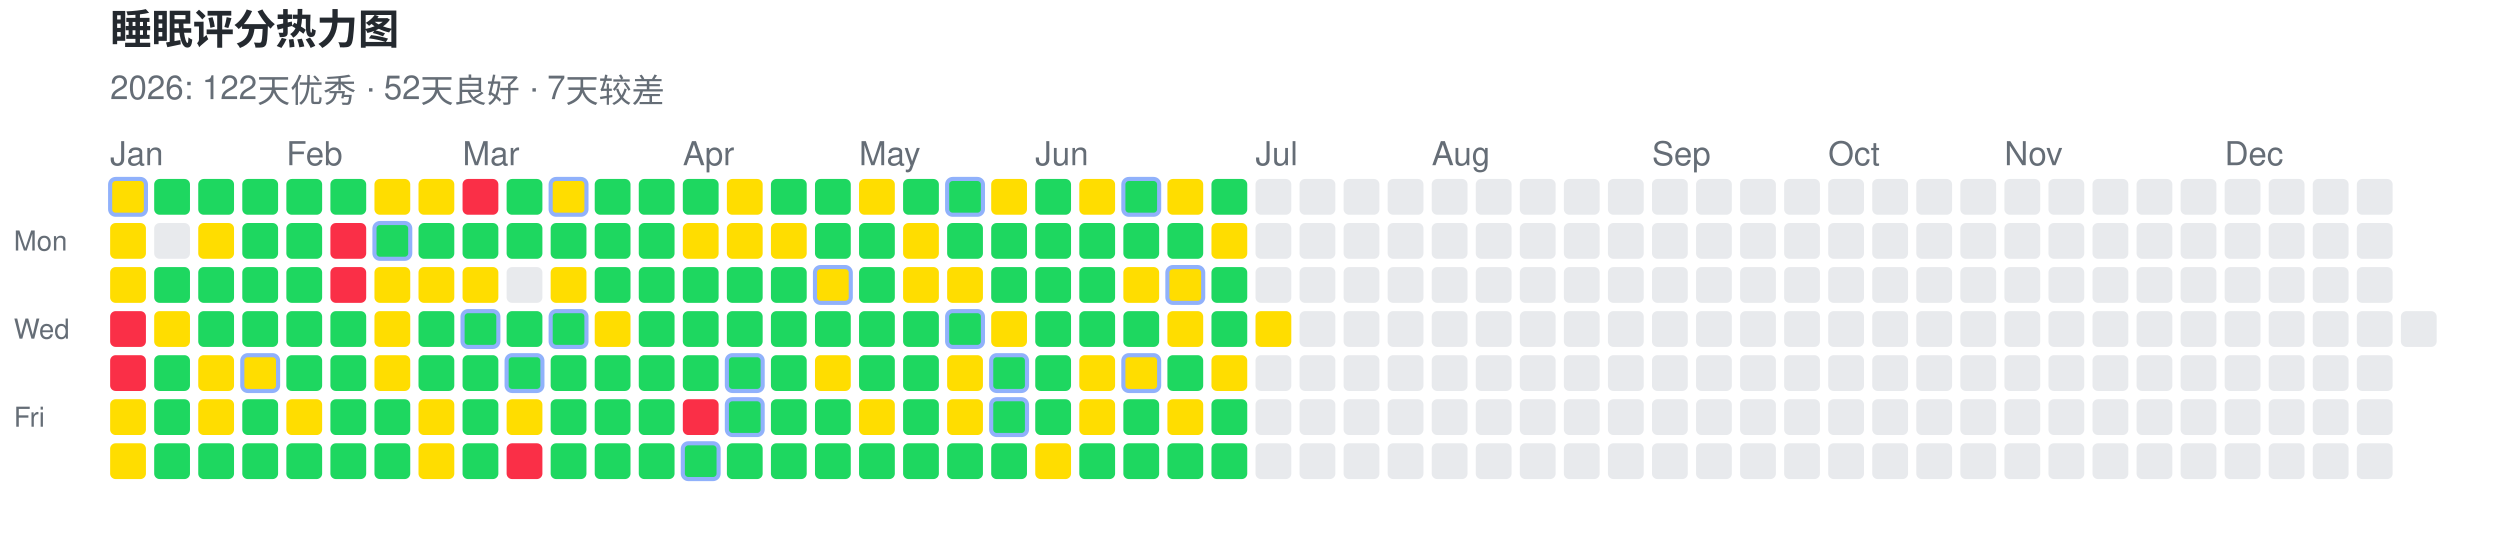
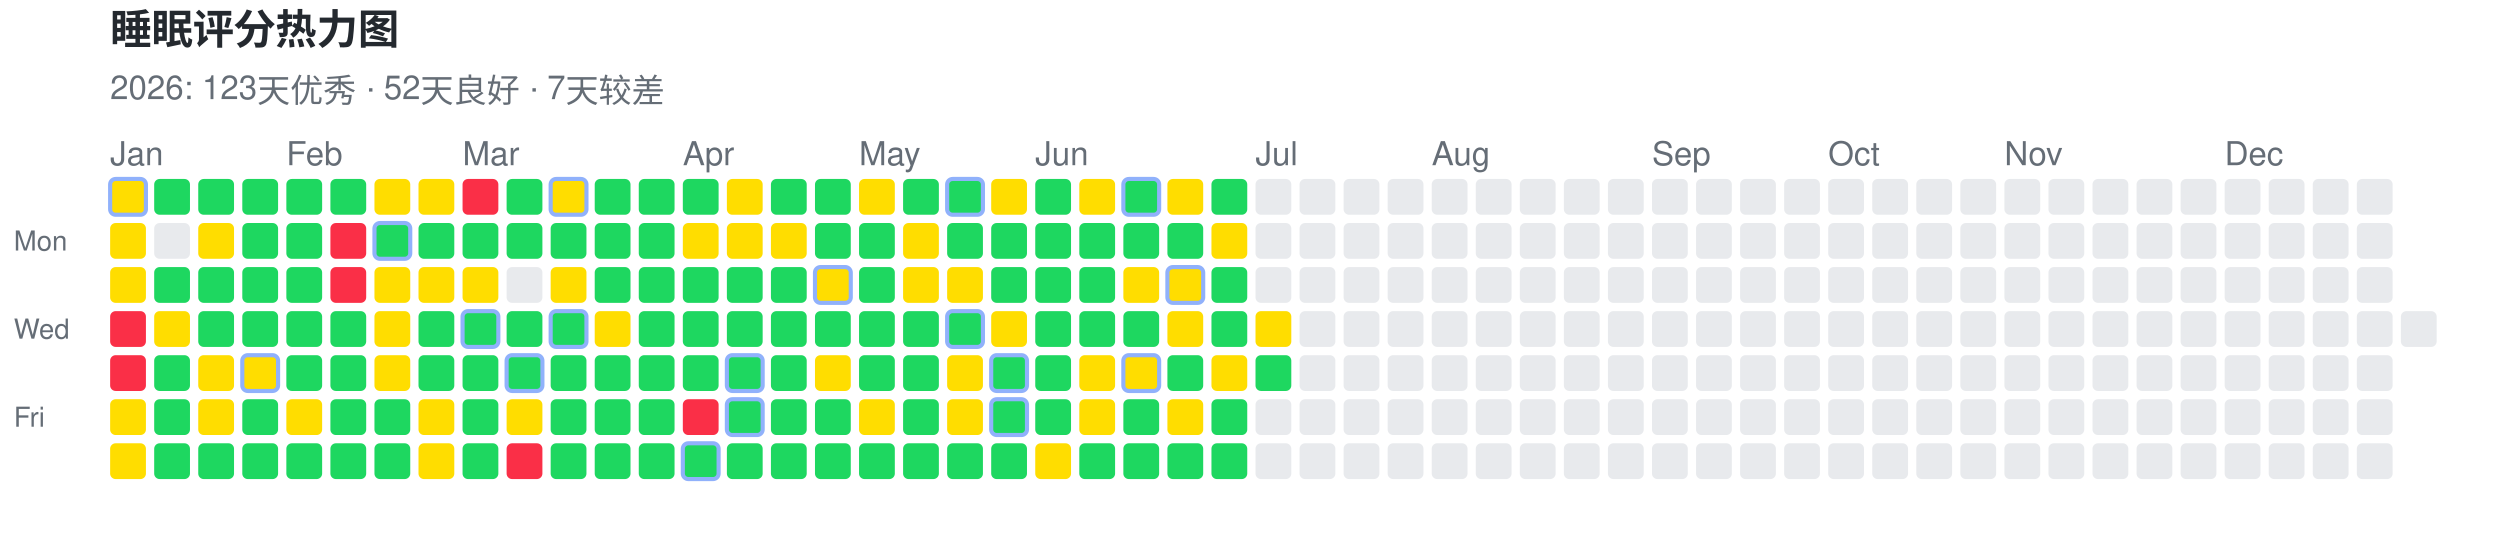
<svg xmlns="http://www.w3.org/2000/svg" width="908" height="197" viewBox="0 0 908 197" style="background-color:white;">
  <style>
    text { font-family: -apple-system, BlinkMacSystemFont, 'Segoe UI', Helvetica, Arial, sans-serif; }
  </style>
  <text x="40" y="16" font-size="15" fill="#24292f" font-weight="bold">睡眠评分热力图</text>
-   <text x="40" y="36" font-size="12" fill="#656d76">2026: 122天优秀 · 52天良好 · 7天较差</text>
+   <text x="40" y="36" font-size="12" fill="#656d76">2026: 123天优秀 · 52天良好 · 7天较差</text>
  <text x="40" y="60" font-size="12" fill="#656d76">Jan</text>
  <text x="104" y="60" font-size="12" fill="#656d76">Feb</text>
  <text x="168" y="60" font-size="12" fill="#656d76">Mar</text>
  <text x="248" y="60" font-size="12" fill="#656d76">Apr</text>
  <text x="312" y="60" font-size="12" fill="#656d76">May</text>
  <text x="376" y="60" font-size="12" fill="#656d76">Jun</text>
  <text x="456" y="60" font-size="12" fill="#656d76">Jul</text>
  <text x="520" y="60" font-size="12" fill="#656d76">Aug</text>
  <text x="600" y="60" font-size="12" fill="#656d76">Sep</text>
  <text x="664" y="60" font-size="12" fill="#656d76">Oct</text>
  <text x="728" y="60" font-size="12" fill="#656d76">Nov</text>
  <text x="808" y="60" font-size="12" fill="#656d76">Dec</text>
  <text x="5" y="91" font-size="10" fill="#656d76">Mon</text>
  <text x="5" y="123" font-size="10" fill="#656d76">Wed</text>
  <text x="5" y="155" font-size="10" fill="#656d76">Fri</text>
  <rect x="40" y="113" width="13" height="13" rx="2" ry="2" fill="#fa2f47" data-date="2026-01-01" data-score="47" data-duration="311" data-nap="" />
  <rect x="40" y="129" width="13" height="13" rx="2" ry="2" fill="#fa2f47" data-date="2026-01-02" data-score="52" data-duration="517" data-nap="" />
  <rect x="40" y="145" width="13" height="13" rx="2" ry="2" fill="#ffdd00" data-date="2026-01-03" data-score="74" data-duration="435" data-nap="" />
  <rect x="40" y="161" width="13" height="13" rx="2" ry="2" fill="#ffdd00" data-date="2026-01-04" data-score="83" data-duration="602" data-nap="" />
  <rect x="40" y="65" width="13" height="13" rx="2" ry="2" fill="#ffdd00" stroke="#90b1fb" stroke-width="1.5" data-date="2026-01-05" data-score="65" data-duration="561" data-nap="56" />
  <rect x="40" y="81" width="13" height="13" rx="2" ry="2" fill="#ffdd00" data-date="2026-01-06" data-score="84" data-duration="498" data-nap="" />
  <rect x="40" y="97" width="13" height="13" rx="2" ry="2" fill="#ffdd00" data-date="2026-01-07" data-score="73" data-duration="473" data-nap="" />
  <rect x="56" y="113" width="13" height="13" rx="2" ry="2" fill="#ffdd00" data-date="2026-01-08" data-score="71" data-duration="471" data-nap="" />
  <rect x="56" y="129" width="13" height="13" rx="2" ry="2" fill="#1ed760" data-date="2026-01-09" data-score="92" data-duration="435" data-nap="" />
  <rect x="56" y="145" width="13" height="13" rx="2" ry="2" fill="#1ed760" data-date="2026-01-10" data-score="95" data-duration="421" data-nap="" />
  <rect x="56" y="161" width="13" height="13" rx="2" ry="2" fill="#1ed760" data-date="2026-01-11" data-score="97" data-duration="395" data-nap="" />
  <rect x="56" y="65" width="13" height="13" rx="2" ry="2" fill="#1ed760" data-date="2026-01-12" data-score="97" data-duration="420" data-nap="" />
  <rect x="56" y="81" width="13" height="13" rx="2" ry="2" fill="#E8EAED" data-date="2026-01-13" data-score="" data-duration="" data-nap="" />
  <rect x="56" y="97" width="13" height="13" rx="2" ry="2" fill="#1ed760" data-date="2026-01-14" data-score="96" data-duration="533" data-nap="" />
  <rect x="72" y="113" width="13" height="13" rx="2" ry="2" fill="#1ed760" data-date="2026-01-15" data-score="95" data-duration="486" data-nap="" />
  <rect x="72" y="129" width="13" height="13" rx="2" ry="2" fill="#ffdd00" data-date="2026-01-16" data-score="69" data-duration="442" data-nap="" />
  <rect x="72" y="145" width="13" height="13" rx="2" ry="2" fill="#ffdd00" data-date="2026-01-17" data-score="76" data-duration="550" data-nap="" />
  <rect x="72" y="161" width="13" height="13" rx="2" ry="2" fill="#1ed760" data-date="2026-01-18" data-score="91" data-duration="450" data-nap="" />
  <rect x="72" y="65" width="13" height="13" rx="2" ry="2" fill="#1ed760" data-date="2026-01-19" data-score="98" data-duration="467" data-nap="" />
  <rect x="72" y="81" width="13" height="13" rx="2" ry="2" fill="#ffdd00" data-date="2026-01-20" data-score="74" data-duration="479" data-nap="" />
  <rect x="72" y="97" width="13" height="13" rx="2" ry="2" fill="#1ed760" data-date="2026-01-21" data-score="96" data-duration="461" data-nap="" />
  <rect x="88" y="113" width="13" height="13" rx="2" ry="2" fill="#1ed760" data-date="2026-01-22" data-score="93" data-duration="448" data-nap="" />
  <rect x="88" y="129" width="13" height="13" rx="2" ry="2" fill="#ffdd00" stroke="#90b1fb" stroke-width="1.5" data-date="2026-01-23" data-score="83" data-duration="499" data-nap="42" />
  <rect x="88" y="145" width="13" height="13" rx="2" ry="2" fill="#1ed760" data-date="2026-01-24" data-score="98" data-duration="545" data-nap="" />
  <rect x="88" y="161" width="13" height="13" rx="2" ry="2" fill="#1ed760" data-date="2026-01-25" data-score="86" data-duration="546" data-nap="" />
  <rect x="88" y="65" width="13" height="13" rx="2" ry="2" fill="#1ed760" data-date="2026-01-26" data-score="95" data-duration="508" data-nap="" />
  <rect x="88" y="81" width="13" height="13" rx="2" ry="2" fill="#1ed760" data-date="2026-01-27" data-score="94" data-duration="525" data-nap="" />
  <rect x="88" y="97" width="13" height="13" rx="2" ry="2" fill="#1ed760" data-date="2026-01-28" data-score="96" data-duration="422" data-nap="" />
  <rect x="104" y="113" width="13" height="13" rx="2" ry="2" fill="#1ed760" data-date="2026-01-29" data-score="94" data-duration="445" data-nap="" />
  <rect x="104" y="129" width="13" height="13" rx="2" ry="2" fill="#1ed760" data-date="2026-01-30" data-score="92" data-duration="562" data-nap="" />
  <rect x="104" y="145" width="13" height="13" rx="2" ry="2" fill="#ffdd00" data-date="2026-01-31" data-score="74" data-duration="511" data-nap="" />
  <rect x="104" y="161" width="13" height="13" rx="2" ry="2" fill="#1ed760" data-date="2026-02-01" data-score="96" data-duration="495" data-nap="" />
  <rect x="104" y="65" width="13" height="13" rx="2" ry="2" fill="#1ed760" data-date="2026-02-02" data-score="96" data-duration="519" data-nap="" />
  <rect x="104" y="81" width="13" height="13" rx="2" ry="2" fill="#1ed760" data-date="2026-02-03" data-score="96" data-duration="517" data-nap="" />
  <rect x="104" y="97" width="13" height="13" rx="2" ry="2" fill="#1ed760" data-date="2026-02-04" data-score="95" data-duration="464" data-nap="" />
  <rect x="120" y="113" width="13" height="13" rx="2" ry="2" fill="#1ed760" data-date="2026-02-05" data-score="97" data-duration="443" data-nap="" />
  <rect x="120" y="129" width="13" height="13" rx="2" ry="2" fill="#1ed760" data-date="2026-02-06" data-score="95" data-duration="516" data-nap="" />
  <rect x="120" y="145" width="13" height="13" rx="2" ry="2" fill="#1ed760" data-date="2026-02-07" data-score="96" data-duration="497" data-nap="" />
  <rect x="120" y="161" width="13" height="13" rx="2" ry="2" fill="#1ed760" data-date="2026-02-08" data-score="86" data-duration="488" data-nap="" />
  <rect x="120" y="65" width="13" height="13" rx="2" ry="2" fill="#1ed760" data-date="2026-02-09" data-score="93" data-duration="394" data-nap="" />
  <rect x="120" y="81" width="13" height="13" rx="2" ry="2" fill="#fa2f47" data-date="2026-02-10" data-score="56" data-duration="322" data-nap="" />
  <rect x="120" y="97" width="13" height="13" rx="2" ry="2" fill="#fa2f47" data-date="2026-02-11" data-score="44" data-duration="212" data-nap="" />
  <rect x="136" y="113" width="13" height="13" rx="2" ry="2" fill="#ffdd00" data-date="2026-02-12" data-score="84" data-duration="538" data-nap="" />
  <rect x="136" y="129" width="13" height="13" rx="2" ry="2" fill="#ffdd00" data-date="2026-02-13" data-score="81" data-duration="522" data-nap="" />
  <rect x="136" y="145" width="13" height="13" rx="2" ry="2" fill="#1ed760" data-date="2026-02-14" data-score="95" data-duration="444" data-nap="" />
  <rect x="136" y="161" width="13" height="13" rx="2" ry="2" fill="#1ed760" data-date="2026-02-15" data-score="98" data-duration="506" data-nap="" />
  <rect x="136" y="65" width="13" height="13" rx="2" ry="2" fill="#ffdd00" data-date="2026-02-16" data-score="84" data-duration="535" data-nap="" />
  <rect x="136" y="81" width="13" height="13" rx="2" ry="2" fill="#1ed760" stroke="#90b1fb" stroke-width="1.5" data-date="2026-02-17" data-score="94" data-duration="493" data-nap="58" />
  <rect x="136" y="97" width="13" height="13" rx="2" ry="2" fill="#ffdd00" data-date="2026-02-18" data-score="72" data-duration="530" data-nap="" />
  <rect x="152" y="113" width="13" height="13" rx="2" ry="2" fill="#1ed760" data-date="2026-02-19" data-score="93" data-duration="407" data-nap="" />
  <rect x="152" y="129" width="13" height="13" rx="2" ry="2" fill="#1ed760" data-date="2026-02-20" data-score="98" data-duration="400" data-nap="" />
  <rect x="152" y="145" width="13" height="13" rx="2" ry="2" fill="#ffdd00" data-date="2026-02-21" data-score="79" data-duration="497" data-nap="" />
  <rect x="152" y="161" width="13" height="13" rx="2" ry="2" fill="#ffdd00" data-date="2026-02-22" data-score="84" data-duration="494" data-nap="" />
  <rect x="152" y="65" width="13" height="13" rx="2" ry="2" fill="#ffdd00" data-date="2026-02-23" data-score="84" data-duration="404" data-nap="" />
  <rect x="152" y="81" width="13" height="13" rx="2" ry="2" fill="#1ed760" data-date="2026-02-24" data-score="93" data-duration="485" data-nap="" />
  <rect x="152" y="97" width="13" height="13" rx="2" ry="2" fill="#ffdd00" data-date="2026-02-25" data-score="82" data-duration="512" data-nap="" />
  <rect x="168" y="113" width="13" height="13" rx="2" ry="2" fill="#1ed760" stroke="#90b1fb" stroke-width="1.5" data-date="2026-02-26" data-score="93" data-duration="446" data-nap="28" />
  <rect x="168" y="129" width="13" height="13" rx="2" ry="2" fill="#1ed760" data-date="2026-02-27" data-score="97" data-duration="464" data-nap="" />
  <rect x="168" y="145" width="13" height="13" rx="2" ry="2" fill="#1ed760" data-date="2026-02-28" data-score="94" data-duration="351" data-nap="" />
  <rect x="168" y="161" width="13" height="13" rx="2" ry="2" fill="#1ed760" data-date="2026-03-01" data-score="96" data-duration="390" data-nap="" />
  <rect x="168" y="65" width="13" height="13" rx="2" ry="2" fill="#fa2f47" data-date="2026-03-02" data-score="49" data-duration="250" data-nap="" />
  <rect x="168" y="81" width="13" height="13" rx="2" ry="2" fill="#1ed760" data-date="2026-03-03" data-score="98" data-duration="516" data-nap="" />
  <rect x="168" y="97" width="13" height="13" rx="2" ry="2" fill="#ffdd00" data-date="2026-03-04" data-score="75" data-duration="464" data-nap="" />
  <rect x="184" y="113" width="13" height="13" rx="2" ry="2" fill="#1ed760" data-date="2026-03-05" data-score="91" data-duration="500" data-nap="" />
  <rect x="184" y="129" width="13" height="13" rx="2" ry="2" fill="#1ed760" stroke="#90b1fb" stroke-width="1.5" data-date="2026-03-06" data-score="91" data-duration="403" data-nap="36" />
  <rect x="184" y="145" width="13" height="13" rx="2" ry="2" fill="#ffdd00" data-date="2026-03-07" data-score="80" data-duration="356" data-nap="" />
  <rect x="184" y="161" width="13" height="13" rx="2" ry="2" fill="#fa2f47" data-date="2026-03-08" data-score="52" data-duration="752" data-nap="" />
  <rect x="184" y="65" width="13" height="13" rx="2" ry="2" fill="#1ed760" data-date="2026-03-09" data-score="96" data-duration="483" data-nap="" />
  <rect x="184" y="81" width="13" height="13" rx="2" ry="2" fill="#1ed760" data-date="2026-03-10" data-score="92" data-duration="522" data-nap="" />
  <rect x="184" y="97" width="13" height="13" rx="2" ry="2" fill="#E8EAED" data-date="2026-03-11" data-score="" data-duration="" data-nap="" />
  <rect x="200" y="113" width="13" height="13" rx="2" ry="2" fill="#1ed760" stroke="#90b1fb" stroke-width="1.5" data-date="2026-03-12" data-score="95" data-duration="485" data-nap="39" />
  <rect x="200" y="129" width="13" height="13" rx="2" ry="2" fill="#1ed760" data-date="2026-03-13" data-score="96" data-duration="482" data-nap="" />
  <rect x="200" y="145" width="13" height="13" rx="2" ry="2" fill="#1ed760" data-date="2026-03-14" data-score="96" data-duration="517" data-nap="" />
  <rect x="200" y="161" width="13" height="13" rx="2" ry="2" fill="#1ed760" data-date="2026-03-15" data-score="98" data-duration="512" data-nap="" />
  <rect x="200" y="65" width="13" height="13" rx="2" ry="2" fill="#ffdd00" stroke="#90b1fb" stroke-width="1.5" data-date="2026-03-16" data-score="63" data-duration="391" data-nap="28" />
  <rect x="200" y="81" width="13" height="13" rx="2" ry="2" fill="#1ed760" data-date="2026-03-17" data-score="98" data-duration="512" data-nap="" />
  <rect x="200" y="97" width="13" height="13" rx="2" ry="2" fill="#ffdd00" data-date="2026-03-18" data-score="75" data-duration="419" data-nap="" />
  <rect x="216" y="113" width="13" height="13" rx="2" ry="2" fill="#ffdd00" data-date="2026-03-19" data-score="73" data-duration="454" data-nap="" />
  <rect x="216" y="129" width="13" height="13" rx="2" ry="2" fill="#1ed760" data-date="2026-03-20" data-score="98" data-duration="468" data-nap="" />
  <rect x="216" y="145" width="13" height="13" rx="2" ry="2" fill="#1ed760" data-date="2026-03-21" data-score="98" data-duration="472" data-nap="" />
  <rect x="216" y="161" width="13" height="13" rx="2" ry="2" fill="#1ed760" data-date="2026-03-22" data-score="97" data-duration="540" data-nap="" />
  <rect x="216" y="65" width="13" height="13" rx="2" ry="2" fill="#1ed760" data-date="2026-03-23" data-score="98" data-duration="522" data-nap="" />
  <rect x="216" y="81" width="13" height="13" rx="2" ry="2" fill="#1ed760" data-date="2026-03-24" data-score="92" data-duration="492" data-nap="" />
  <rect x="216" y="97" width="13" height="13" rx="2" ry="2" fill="#1ed760" data-date="2026-03-25" data-score="99" data-duration="489" data-nap="" />
  <rect x="232" y="113" width="13" height="13" rx="2" ry="2" fill="#1ed760" data-date="2026-03-26" data-score="98" data-duration="488" data-nap="" />
  <rect x="232" y="129" width="13" height="13" rx="2" ry="2" fill="#1ed760" data-date="2026-03-27" data-score="96" data-duration="403" data-nap="" />
  <rect x="232" y="145" width="13" height="13" rx="2" ry="2" fill="#1ed760" data-date="2026-03-28" data-score="98" data-duration="474" data-nap="" />
  <rect x="232" y="161" width="13" height="13" rx="2" ry="2" fill="#1ed760" data-date="2026-03-29" data-score="95" data-duration="511" data-nap="" />
  <rect x="232" y="65" width="13" height="13" rx="2" ry="2" fill="#1ed760" data-date="2026-03-30" data-score="95" data-duration="516" data-nap="" />
  <rect x="232" y="81" width="13" height="13" rx="2" ry="2" fill="#1ed760" data-date="2026-03-31" data-score="96" data-duration="503" data-nap="" />
  <rect x="232" y="97" width="13" height="13" rx="2" ry="2" fill="#1ed760" data-date="2026-04-01" data-score="95" data-duration="476" data-nap="" />
  <rect x="248" y="113" width="13" height="13" rx="2" ry="2" fill="#1ed760" data-date="2026-04-02" data-score="98" data-duration="480" data-nap="" />
  <rect x="248" y="129" width="13" height="13" rx="2" ry="2" fill="#1ed760" data-date="2026-04-03" data-score="98" data-duration="375" data-nap="" />
  <rect x="248" y="145" width="13" height="13" rx="2" ry="2" fill="#fa2f47" data-date="2026-04-04" data-score="52" data-duration="327" data-nap="" />
  <rect x="248" y="161" width="13" height="13" rx="2" ry="2" fill="#1ed760" stroke="#90b1fb" stroke-width="1.5" data-date="2026-04-05" data-score="95" data-duration="511" data-nap="38" />
  <rect x="248" y="65" width="13" height="13" rx="2" ry="2" fill="#1ed760" data-date="2026-04-06" data-score="92" data-duration="481" data-nap="" />
  <rect x="248" y="81" width="13" height="13" rx="2" ry="2" fill="#ffdd00" data-date="2026-04-07" data-score="79" data-duration="510" data-nap="" />
  <rect x="248" y="97" width="13" height="13" rx="2" ry="2" fill="#1ed760" data-date="2026-04-08" data-score="98" data-duration="491" data-nap="" />
  <rect x="264" y="113" width="13" height="13" rx="2" ry="2" fill="#1ed760" data-date="2026-04-09" data-score="96" data-duration="456" data-nap="" />
  <rect x="264" y="129" width="13" height="13" rx="2" ry="2" fill="#1ed760" stroke="#90b1fb" stroke-width="1.5" data-date="2026-04-10" data-score="96" data-duration="386" data-nap="26" />
  <rect x="264" y="145" width="13" height="13" rx="2" ry="2" fill="#1ed760" stroke="#90b1fb" stroke-width="1.5" data-date="2026-04-11" data-score="98" data-duration="437" data-nap="31" />
  <rect x="264" y="161" width="13" height="13" rx="2" ry="2" fill="#1ed760" data-date="2026-04-12" data-score="92" data-duration="579" data-nap="" />
  <rect x="264" y="65" width="13" height="13" rx="2" ry="2" fill="#ffdd00" data-date="2026-04-13" data-score="77" data-duration="486" data-nap="" />
  <rect x="264" y="81" width="13" height="13" rx="2" ry="2" fill="#ffdd00" data-date="2026-04-14" data-score="85" data-duration="472" data-nap="" />
  <rect x="264" y="97" width="13" height="13" rx="2" ry="2" fill="#1ed760" data-date="2026-04-15" data-score="95" data-duration="498" data-nap="" />
  <rect x="280" y="113" width="13" height="13" rx="2" ry="2" fill="#1ed760" data-date="2026-04-16" data-score="93" data-duration="417" data-nap="" />
  <rect x="280" y="129" width="13" height="13" rx="2" ry="2" fill="#1ed760" data-date="2026-04-17" data-score="95" data-duration="396" data-nap="" />
  <rect x="280" y="145" width="13" height="13" rx="2" ry="2" fill="#1ed760" data-date="2026-04-18" data-score="94" data-duration="378" data-nap="" />
  <rect x="280" y="161" width="13" height="13" rx="2" ry="2" fill="#1ed760" data-date="2026-04-19" data-score="95" data-duration="480" data-nap="" />
  <rect x="280" y="65" width="13" height="13" rx="2" ry="2" fill="#1ed760" data-date="2026-04-20" data-score="92" data-duration="428" data-nap="" />
  <rect x="280" y="81" width="13" height="13" rx="2" ry="2" fill="#ffdd00" data-date="2026-04-21" data-score="83" data-duration="357" data-nap="" />
  <rect x="280" y="97" width="13" height="13" rx="2" ry="2" fill="#1ed760" data-date="2026-04-22" data-score="94" data-duration="443" data-nap="" />
  <rect x="296" y="113" width="13" height="13" rx="2" ry="2" fill="#1ed760" data-date="2026-04-23" data-score="98" data-duration="506" data-nap="" />
  <rect x="296" y="129" width="13" height="13" rx="2" ry="2" fill="#ffdd00" data-date="2026-04-24" data-score="71" data-duration="345" data-nap="" />
  <rect x="296" y="145" width="13" height="13" rx="2" ry="2" fill="#1ed760" data-date="2026-04-25" data-score="92" data-duration="462" data-nap="" />
  <rect x="296" y="161" width="13" height="13" rx="2" ry="2" fill="#1ed760" data-date="2026-04-26" data-score="93" data-duration="534" data-nap="" />
  <rect x="296" y="65" width="13" height="13" rx="2" ry="2" fill="#1ed760" data-date="2026-04-27" data-score="86" data-duration="523" data-nap="" />
  <rect x="296" y="81" width="13" height="13" rx="2" ry="2" fill="#1ed760" data-date="2026-04-28" data-score="97" data-duration="491" data-nap="" />
  <rect x="296" y="97" width="13" height="13" rx="2" ry="2" fill="#ffdd00" stroke="#90b1fb" stroke-width="1.5" data-date="2026-04-29" data-score="66" data-duration="455" data-nap="22" />
  <rect x="312" y="113" width="13" height="13" rx="2" ry="2" fill="#1ed760" data-date="2026-04-30" data-score="97" data-duration="469" data-nap="" />
  <rect x="312" y="129" width="13" height="13" rx="2" ry="2" fill="#1ed760" data-date="2026-05-01" data-score="98" data-duration="553" data-nap="" />
  <rect x="312" y="145" width="13" height="13" rx="2" ry="2" fill="#ffdd00" data-date="2026-05-02" data-score="74" data-duration="418" data-nap="" />
  <rect x="312" y="161" width="13" height="13" rx="2" ry="2" fill="#1ed760" data-date="2026-05-03" data-score="97" data-duration="507" data-nap="" />
  <rect x="312" y="65" width="13" height="13" rx="2" ry="2" fill="#ffdd00" data-date="2026-05-04" data-score="76" data-duration="431" data-nap="" />
  <rect x="312" y="81" width="13" height="13" rx="2" ry="2" fill="#1ed760" data-date="2026-05-05" data-score="98" data-duration="492" data-nap="" />
  <rect x="312" y="97" width="13" height="13" rx="2" ry="2" fill="#1ed760" data-date="2026-05-06" data-score="92" data-duration="511" data-nap="" />
  <rect x="328" y="113" width="13" height="13" rx="2" ry="2" fill="#1ed760" data-date="2026-05-07" data-score="99" data-duration="510" data-nap="" />
  <rect x="328" y="129" width="13" height="13" rx="2" ry="2" fill="#1ed760" data-date="2026-05-08" data-score="97" data-duration="408" data-nap="" />
  <rect x="328" y="145" width="13" height="13" rx="2" ry="2" fill="#1ed760" data-date="2026-05-09" data-score="97" data-duration="494" data-nap="" />
  <rect x="328" y="161" width="13" height="13" rx="2" ry="2" fill="#1ed760" data-date="2026-05-10" data-score="94" data-duration="399" data-nap="" />
  <rect x="328" y="65" width="13" height="13" rx="2" ry="2" fill="#1ed760" data-date="2026-05-11" data-score="98" data-duration="489" data-nap="" />
  <rect x="328" y="81" width="13" height="13" rx="2" ry="2" fill="#ffdd00" data-date="2026-05-12" data-score="66" data-duration="516" data-nap="" />
  <rect x="328" y="97" width="13" height="13" rx="2" ry="2" fill="#ffdd00" data-date="2026-05-13" data-score="77" data-duration="481" data-nap="" />
  <rect x="344" y="113" width="13" height="13" rx="2" ry="2" fill="#1ed760" stroke="#90b1fb" stroke-width="1.5" data-date="2026-05-14" data-score="86" data-duration="480" data-nap="10" />
  <rect x="344" y="129" width="13" height="13" rx="2" ry="2" fill="#ffdd00" data-date="2026-05-15" data-score="76" data-duration="400" data-nap="" />
  <rect x="344" y="145" width="13" height="13" rx="2" ry="2" fill="#ffdd00" data-date="2026-05-16" data-score="83" data-duration="566" data-nap="" />
  <rect x="344" y="161" width="13" height="13" rx="2" ry="2" fill="#1ed760" data-date="2026-05-17" data-score="93" data-duration="405" data-nap="" />
  <rect x="344" y="65" width="13" height="13" rx="2" ry="2" fill="#1ed760" stroke="#90b1fb" stroke-width="1.5" data-date="2026-05-18" data-score="92" data-duration="527" data-nap="23" />
  <rect x="344" y="81" width="13" height="13" rx="2" ry="2" fill="#1ed760" data-date="2026-05-19" data-score="97" data-duration="497" data-nap="" />
  <rect x="344" y="97" width="13" height="13" rx="2" ry="2" fill="#ffdd00" data-date="2026-05-20" data-score="85" data-duration="317" data-nap="" />
  <rect x="360" y="113" width="13" height="13" rx="2" ry="2" fill="#ffdd00" data-date="2026-05-21" data-score="77" data-duration="530" data-nap="" />
  <rect x="360" y="129" width="13" height="13" rx="2" ry="2" fill="#1ed760" stroke="#90b1fb" stroke-width="1.5" data-date="2026-05-22" data-score="93" data-duration="533" data-nap="25" />
  <rect x="360" y="145" width="13" height="13" rx="2" ry="2" fill="#1ed760" stroke="#90b1fb" stroke-width="1.5" data-date="2026-05-23" data-score="97" data-duration="523" data-nap="27" />
  <rect x="360" y="161" width="13" height="13" rx="2" ry="2" fill="#1ed760" data-date="2026-05-24" data-score="97" data-duration="521" data-nap="" />
  <rect x="360" y="65" width="13" height="13" rx="2" ry="2" fill="#ffdd00" data-date="2026-05-25" data-score="83" data-duration="507" data-nap="" />
  <rect x="360" y="81" width="13" height="13" rx="2" ry="2" fill="#1ed760" data-date="2026-05-26" data-score="93" data-duration="498" data-nap="" />
  <rect x="360" y="97" width="13" height="13" rx="2" ry="2" fill="#1ed760" data-date="2026-05-27" data-score="93" data-duration="495" data-nap="" />
  <rect x="376" y="113" width="13" height="13" rx="2" ry="2" fill="#1ed760" data-date="2026-05-28" data-score="93" data-duration="470" data-nap="" />
  <rect x="376" y="129" width="13" height="13" rx="2" ry="2" fill="#1ed760" data-date="2026-05-29" data-score="96" data-duration="408" data-nap="" />
  <rect x="376" y="145" width="13" height="13" rx="2" ry="2" fill="#1ed760" data-date="2026-05-30" data-score="97" data-duration="394" data-nap="" />
  <rect x="376" y="161" width="13" height="13" rx="2" ry="2" fill="#ffdd00" data-date="2026-05-31" data-score="75" data-duration="485" data-nap="" />
  <rect x="376" y="65" width="13" height="13" rx="2" ry="2" fill="#1ed760" data-date="2026-06-01" data-score="96" data-duration="400" data-nap="" />
  <rect x="376" y="81" width="13" height="13" rx="2" ry="2" fill="#1ed760" data-date="2026-06-02" data-score="91" data-duration="497" data-nap="" />
  <rect x="376" y="97" width="13" height="13" rx="2" ry="2" fill="#1ed760" data-date="2026-06-03" data-score="97" data-duration="489" data-nap="" />
  <rect x="392" y="113" width="13" height="13" rx="2" ry="2" fill="#1ed760" data-date="2026-06-04" data-score="97" data-duration="473" data-nap="" />
  <rect x="392" y="129" width="13" height="13" rx="2" ry="2" fill="#ffdd00" data-date="2026-06-05" data-score="62" data-duration="396" data-nap="" />
  <rect x="392" y="145" width="13" height="13" rx="2" ry="2" fill="#ffdd00" data-date="2026-06-06" data-score="79" data-duration="481" data-nap="" />
  <rect x="392" y="161" width="13" height="13" rx="2" ry="2" fill="#1ed760" data-date="2026-06-07" data-score="97" data-duration="453" data-nap="" />
  <rect x="392" y="65" width="13" height="13" rx="2" ry="2" fill="#ffdd00" data-date="2026-06-08" data-score="85" data-duration="500" data-nap="" />
  <rect x="392" y="81" width="13" height="13" rx="2" ry="2" fill="#1ed760" data-date="2026-06-09" data-score="96" data-duration="420" data-nap="" />
  <rect x="392" y="97" width="13" height="13" rx="2" ry="2" fill="#1ed760" data-date="2026-06-10" data-score="97" data-duration="482" data-nap="" />
  <rect x="408" y="113" width="13" height="13" rx="2" ry="2" fill="#1ed760" data-date="2026-06-11" data-score="96" data-duration="451" data-nap="" />
  <rect x="408" y="129" width="13" height="13" rx="2" ry="2" fill="#ffdd00" stroke="#90b1fb" stroke-width="1.5" data-date="2026-06-12" data-score="75" data-duration="402" data-nap="11" />
  <rect x="408" y="145" width="13" height="13" rx="2" ry="2" fill="#1ed760" data-date="2026-06-13" data-score="94" data-duration="573" data-nap="" />
  <rect x="408" y="161" width="13" height="13" rx="2" ry="2" fill="#1ed760" data-date="2026-06-14" data-score="97" data-duration="519" data-nap="" />
  <rect x="408" y="65" width="13" height="13" rx="2" ry="2" fill="#1ed760" stroke="#90b1fb" stroke-width="1.5" data-date="2026-06-15" data-score="96" data-duration="424" data-nap="17" />
  <rect x="408" y="81" width="13" height="13" rx="2" ry="2" fill="#1ed760" data-date="2026-06-16" data-score="95" data-duration="488" data-nap="" />
  <rect x="408" y="97" width="13" height="13" rx="2" ry="2" fill="#ffdd00" data-date="2026-06-17" data-score="83" data-duration="499" data-nap="" />
  <rect x="424" y="113" width="13" height="13" rx="2" ry="2" fill="#ffdd00" data-date="2026-06-18" data-score="78" data-duration="489" data-nap="" />
  <rect x="424" y="129" width="13" height="13" rx="2" ry="2" fill="#1ed760" data-date="2026-06-19" data-score="98" data-duration="523" data-nap="" />
  <rect x="424" y="145" width="13" height="13" rx="2" ry="2" fill="#ffdd00" data-date="2026-06-20" data-score="74" data-duration="377" data-nap="" />
  <rect x="424" y="161" width="13" height="13" rx="2" ry="2" fill="#1ed760" data-date="2026-06-21" data-score="96" data-duration="562" data-nap="" />
  <rect x="424" y="65" width="13" height="13" rx="2" ry="2" fill="#ffdd00" data-date="2026-06-22" data-score="78" data-duration="403" data-nap="" />
  <rect x="424" y="81" width="13" height="13" rx="2" ry="2" fill="#1ed760" data-date="2026-06-23" data-score="97" data-duration="542" data-nap="" />
  <rect x="424" y="97" width="13" height="13" rx="2" ry="2" fill="#ffdd00" stroke="#90b1fb" stroke-width="1.5" data-date="2026-06-24" data-score="75" data-duration="425" data-nap="44" />
  <rect x="440" y="113" width="13" height="13" rx="2" ry="2" fill="#1ed760" data-date="2026-06-25" data-score="96" data-duration="509" data-nap="" />
  <rect x="440" y="129" width="13" height="13" rx="2" ry="2" fill="#ffdd00" data-date="2026-06-26" data-score="75" data-duration="512" data-nap="" />
  <rect x="440" y="145" width="13" height="13" rx="2" ry="2" fill="#1ed760" data-date="2026-06-27" data-score="95" data-duration="449" data-nap="" />
  <rect x="440" y="161" width="13" height="13" rx="2" ry="2" fill="#1ed760" data-date="2026-06-28" data-score="98" data-duration="496" data-nap="" />
  <rect x="440" y="65" width="13" height="13" rx="2" ry="2" fill="#1ed760" data-date="2026-06-29" data-score="97" data-duration="517" data-nap="" />
  <rect x="440" y="81" width="13" height="13" rx="2" ry="2" fill="#ffdd00" data-date="2026-06-30" data-score="63" data-duration="418" data-nap="" />
  <rect x="440" y="97" width="13" height="13" rx="2" ry="2" fill="#1ed760" data-date="2026-07-01" data-score="99" data-duration="491" data-nap="" />
  <rect x="456" y="113" width="13" height="13" rx="2" ry="2" fill="#ffdd00" data-date="2026-07-02" data-score="75" data-duration="447" data-nap="" />
-   <rect x="456" y="129" width="13" height="13" rx="2" ry="2" fill="#E8EAED" data-date="2026-07-03" data-score="" data-duration="" data-nap="" />
+   <rect x="456" y="129" width="13" height="13" rx="2" ry="2" fill="#1ed760" data-date="2026-07-03" data-score="90" data-duration="423" data-nap="" />
  <rect x="456" y="145" width="13" height="13" rx="2" ry="2" fill="#E8EAED" data-date="2026-07-04" data-score="" data-duration="" data-nap="" />
  <rect x="456" y="161" width="13" height="13" rx="2" ry="2" fill="#E8EAED" data-date="2026-07-05" data-score="" data-duration="" data-nap="" />
  <rect x="456" y="65" width="13" height="13" rx="2" ry="2" fill="#E8EAED" data-date="2026-07-06" data-score="" data-duration="" data-nap="" />
  <rect x="456" y="81" width="13" height="13" rx="2" ry="2" fill="#E8EAED" data-date="2026-07-07" data-score="" data-duration="" data-nap="" />
  <rect x="456" y="97" width="13" height="13" rx="2" ry="2" fill="#E8EAED" data-date="2026-07-08" data-score="" data-duration="" data-nap="" />
  <rect x="472" y="113" width="13" height="13" rx="2" ry="2" fill="#E8EAED" data-date="2026-07-09" data-score="" data-duration="" data-nap="" />
  <rect x="472" y="129" width="13" height="13" rx="2" ry="2" fill="#E8EAED" data-date="2026-07-10" data-score="" data-duration="" data-nap="" />
  <rect x="472" y="145" width="13" height="13" rx="2" ry="2" fill="#E8EAED" data-date="2026-07-11" data-score="" data-duration="" data-nap="" />
  <rect x="472" y="161" width="13" height="13" rx="2" ry="2" fill="#E8EAED" data-date="2026-07-12" data-score="" data-duration="" data-nap="" />
  <rect x="472" y="65" width="13" height="13" rx="2" ry="2" fill="#E8EAED" data-date="2026-07-13" data-score="" data-duration="" data-nap="" />
  <rect x="472" y="81" width="13" height="13" rx="2" ry="2" fill="#E8EAED" data-date="2026-07-14" data-score="" data-duration="" data-nap="" />
  <rect x="472" y="97" width="13" height="13" rx="2" ry="2" fill="#E8EAED" data-date="2026-07-15" data-score="" data-duration="" data-nap="" />
  <rect x="488" y="113" width="13" height="13" rx="2" ry="2" fill="#E8EAED" data-date="2026-07-16" data-score="" data-duration="" data-nap="" />
  <rect x="488" y="129" width="13" height="13" rx="2" ry="2" fill="#E8EAED" data-date="2026-07-17" data-score="" data-duration="" data-nap="" />
  <rect x="488" y="145" width="13" height="13" rx="2" ry="2" fill="#E8EAED" data-date="2026-07-18" data-score="" data-duration="" data-nap="" />
  <rect x="488" y="161" width="13" height="13" rx="2" ry="2" fill="#E8EAED" data-date="2026-07-19" data-score="" data-duration="" data-nap="" />
  <rect x="488" y="65" width="13" height="13" rx="2" ry="2" fill="#E8EAED" data-date="2026-07-20" data-score="" data-duration="" data-nap="" />
  <rect x="488" y="81" width="13" height="13" rx="2" ry="2" fill="#E8EAED" data-date="2026-07-21" data-score="" data-duration="" data-nap="" />
  <rect x="488" y="97" width="13" height="13" rx="2" ry="2" fill="#E8EAED" data-date="2026-07-22" data-score="" data-duration="" data-nap="" />
  <rect x="504" y="113" width="13" height="13" rx="2" ry="2" fill="#E8EAED" data-date="2026-07-23" data-score="" data-duration="" data-nap="" />
  <rect x="504" y="129" width="13" height="13" rx="2" ry="2" fill="#E8EAED" data-date="2026-07-24" data-score="" data-duration="" data-nap="" />
  <rect x="504" y="145" width="13" height="13" rx="2" ry="2" fill="#E8EAED" data-date="2026-07-25" data-score="" data-duration="" data-nap="" />
  <rect x="504" y="161" width="13" height="13" rx="2" ry="2" fill="#E8EAED" data-date="2026-07-26" data-score="" data-duration="" data-nap="" />
  <rect x="504" y="65" width="13" height="13" rx="2" ry="2" fill="#E8EAED" data-date="2026-07-27" data-score="" data-duration="" data-nap="" />
  <rect x="504" y="81" width="13" height="13" rx="2" ry="2" fill="#E8EAED" data-date="2026-07-28" data-score="" data-duration="" data-nap="" />
  <rect x="504" y="97" width="13" height="13" rx="2" ry="2" fill="#E8EAED" data-date="2026-07-29" data-score="" data-duration="" data-nap="" />
  <rect x="520" y="113" width="13" height="13" rx="2" ry="2" fill="#E8EAED" data-date="2026-07-30" data-score="" data-duration="" data-nap="" />
  <rect x="520" y="129" width="13" height="13" rx="2" ry="2" fill="#E8EAED" data-date="2026-07-31" data-score="" data-duration="" data-nap="" />
  <rect x="520" y="145" width="13" height="13" rx="2" ry="2" fill="#E8EAED" data-date="2026-08-01" data-score="" data-duration="" data-nap="" />
  <rect x="520" y="161" width="13" height="13" rx="2" ry="2" fill="#E8EAED" data-date="2026-08-02" data-score="" data-duration="" data-nap="" />
  <rect x="520" y="65" width="13" height="13" rx="2" ry="2" fill="#E8EAED" data-date="2026-08-03" data-score="" data-duration="" data-nap="" />
  <rect x="520" y="81" width="13" height="13" rx="2" ry="2" fill="#E8EAED" data-date="2026-08-04" data-score="" data-duration="" data-nap="" />
  <rect x="520" y="97" width="13" height="13" rx="2" ry="2" fill="#E8EAED" data-date="2026-08-05" data-score="" data-duration="" data-nap="" />
  <rect x="536" y="113" width="13" height="13" rx="2" ry="2" fill="#E8EAED" data-date="2026-08-06" data-score="" data-duration="" data-nap="" />
  <rect x="536" y="129" width="13" height="13" rx="2" ry="2" fill="#E8EAED" data-date="2026-08-07" data-score="" data-duration="" data-nap="" />
  <rect x="536" y="145" width="13" height="13" rx="2" ry="2" fill="#E8EAED" data-date="2026-08-08" data-score="" data-duration="" data-nap="" />
  <rect x="536" y="161" width="13" height="13" rx="2" ry="2" fill="#E8EAED" data-date="2026-08-09" data-score="" data-duration="" data-nap="" />
  <rect x="536" y="65" width="13" height="13" rx="2" ry="2" fill="#E8EAED" data-date="2026-08-10" data-score="" data-duration="" data-nap="" />
  <rect x="536" y="81" width="13" height="13" rx="2" ry="2" fill="#E8EAED" data-date="2026-08-11" data-score="" data-duration="" data-nap="" />
  <rect x="536" y="97" width="13" height="13" rx="2" ry="2" fill="#E8EAED" data-date="2026-08-12" data-score="" data-duration="" data-nap="" />
  <rect x="552" y="113" width="13" height="13" rx="2" ry="2" fill="#E8EAED" data-date="2026-08-13" data-score="" data-duration="" data-nap="" />
  <rect x="552" y="129" width="13" height="13" rx="2" ry="2" fill="#E8EAED" data-date="2026-08-14" data-score="" data-duration="" data-nap="" />
  <rect x="552" y="145" width="13" height="13" rx="2" ry="2" fill="#E8EAED" data-date="2026-08-15" data-score="" data-duration="" data-nap="" />
  <rect x="552" y="161" width="13" height="13" rx="2" ry="2" fill="#E8EAED" data-date="2026-08-16" data-score="" data-duration="" data-nap="" />
  <rect x="552" y="65" width="13" height="13" rx="2" ry="2" fill="#E8EAED" data-date="2026-08-17" data-score="" data-duration="" data-nap="" />
  <rect x="552" y="81" width="13" height="13" rx="2" ry="2" fill="#E8EAED" data-date="2026-08-18" data-score="" data-duration="" data-nap="" />
  <rect x="552" y="97" width="13" height="13" rx="2" ry="2" fill="#E8EAED" data-date="2026-08-19" data-score="" data-duration="" data-nap="" />
  <rect x="568" y="113" width="13" height="13" rx="2" ry="2" fill="#E8EAED" data-date="2026-08-20" data-score="" data-duration="" data-nap="" />
  <rect x="568" y="129" width="13" height="13" rx="2" ry="2" fill="#E8EAED" data-date="2026-08-21" data-score="" data-duration="" data-nap="" />
  <rect x="568" y="145" width="13" height="13" rx="2" ry="2" fill="#E8EAED" data-date="2026-08-22" data-score="" data-duration="" data-nap="" />
  <rect x="568" y="161" width="13" height="13" rx="2" ry="2" fill="#E8EAED" data-date="2026-08-23" data-score="" data-duration="" data-nap="" />
  <rect x="568" y="65" width="13" height="13" rx="2" ry="2" fill="#E8EAED" data-date="2026-08-24" data-score="" data-duration="" data-nap="" />
  <rect x="568" y="81" width="13" height="13" rx="2" ry="2" fill="#E8EAED" data-date="2026-08-25" data-score="" data-duration="" data-nap="" />
  <rect x="568" y="97" width="13" height="13" rx="2" ry="2" fill="#E8EAED" data-date="2026-08-26" data-score="" data-duration="" data-nap="" />
  <rect x="584" y="113" width="13" height="13" rx="2" ry="2" fill="#E8EAED" data-date="2026-08-27" data-score="" data-duration="" data-nap="" />
  <rect x="584" y="129" width="13" height="13" rx="2" ry="2" fill="#E8EAED" data-date="2026-08-28" data-score="" data-duration="" data-nap="" />
  <rect x="584" y="145" width="13" height="13" rx="2" ry="2" fill="#E8EAED" data-date="2026-08-29" data-score="" data-duration="" data-nap="" />
  <rect x="584" y="161" width="13" height="13" rx="2" ry="2" fill="#E8EAED" data-date="2026-08-30" data-score="" data-duration="" data-nap="" />
  <rect x="584" y="65" width="13" height="13" rx="2" ry="2" fill="#E8EAED" data-date="2026-08-31" data-score="" data-duration="" data-nap="" />
  <rect x="584" y="81" width="13" height="13" rx="2" ry="2" fill="#E8EAED" data-date="2026-09-01" data-score="" data-duration="" data-nap="" />
  <rect x="584" y="97" width="13" height="13" rx="2" ry="2" fill="#E8EAED" data-date="2026-09-02" data-score="" data-duration="" data-nap="" />
  <rect x="600" y="113" width="13" height="13" rx="2" ry="2" fill="#E8EAED" data-date="2026-09-03" data-score="" data-duration="" data-nap="" />
  <rect x="600" y="129" width="13" height="13" rx="2" ry="2" fill="#E8EAED" data-date="2026-09-04" data-score="" data-duration="" data-nap="" />
  <rect x="600" y="145" width="13" height="13" rx="2" ry="2" fill="#E8EAED" data-date="2026-09-05" data-score="" data-duration="" data-nap="" />
  <rect x="600" y="161" width="13" height="13" rx="2" ry="2" fill="#E8EAED" data-date="2026-09-06" data-score="" data-duration="" data-nap="" />
  <rect x="600" y="65" width="13" height="13" rx="2" ry="2" fill="#E8EAED" data-date="2026-09-07" data-score="" data-duration="" data-nap="" />
  <rect x="600" y="81" width="13" height="13" rx="2" ry="2" fill="#E8EAED" data-date="2026-09-08" data-score="" data-duration="" data-nap="" />
  <rect x="600" y="97" width="13" height="13" rx="2" ry="2" fill="#E8EAED" data-date="2026-09-09" data-score="" data-duration="" data-nap="" />
  <rect x="616" y="113" width="13" height="13" rx="2" ry="2" fill="#E8EAED" data-date="2026-09-10" data-score="" data-duration="" data-nap="" />
  <rect x="616" y="129" width="13" height="13" rx="2" ry="2" fill="#E8EAED" data-date="2026-09-11" data-score="" data-duration="" data-nap="" />
  <rect x="616" y="145" width="13" height="13" rx="2" ry="2" fill="#E8EAED" data-date="2026-09-12" data-score="" data-duration="" data-nap="" />
  <rect x="616" y="161" width="13" height="13" rx="2" ry="2" fill="#E8EAED" data-date="2026-09-13" data-score="" data-duration="" data-nap="" />
  <rect x="616" y="65" width="13" height="13" rx="2" ry="2" fill="#E8EAED" data-date="2026-09-14" data-score="" data-duration="" data-nap="" />
  <rect x="616" y="81" width="13" height="13" rx="2" ry="2" fill="#E8EAED" data-date="2026-09-15" data-score="" data-duration="" data-nap="" />
  <rect x="616" y="97" width="13" height="13" rx="2" ry="2" fill="#E8EAED" data-date="2026-09-16" data-score="" data-duration="" data-nap="" />
  <rect x="632" y="113" width="13" height="13" rx="2" ry="2" fill="#E8EAED" data-date="2026-09-17" data-score="" data-duration="" data-nap="" />
  <rect x="632" y="129" width="13" height="13" rx="2" ry="2" fill="#E8EAED" data-date="2026-09-18" data-score="" data-duration="" data-nap="" />
  <rect x="632" y="145" width="13" height="13" rx="2" ry="2" fill="#E8EAED" data-date="2026-09-19" data-score="" data-duration="" data-nap="" />
  <rect x="632" y="161" width="13" height="13" rx="2" ry="2" fill="#E8EAED" data-date="2026-09-20" data-score="" data-duration="" data-nap="" />
  <rect x="632" y="65" width="13" height="13" rx="2" ry="2" fill="#E8EAED" data-date="2026-09-21" data-score="" data-duration="" data-nap="" />
  <rect x="632" y="81" width="13" height="13" rx="2" ry="2" fill="#E8EAED" data-date="2026-09-22" data-score="" data-duration="" data-nap="" />
  <rect x="632" y="97" width="13" height="13" rx="2" ry="2" fill="#E8EAED" data-date="2026-09-23" data-score="" data-duration="" data-nap="" />
  <rect x="648" y="113" width="13" height="13" rx="2" ry="2" fill="#E8EAED" data-date="2026-09-24" data-score="" data-duration="" data-nap="" />
  <rect x="648" y="129" width="13" height="13" rx="2" ry="2" fill="#E8EAED" data-date="2026-09-25" data-score="" data-duration="" data-nap="" />
  <rect x="648" y="145" width="13" height="13" rx="2" ry="2" fill="#E8EAED" data-date="2026-09-26" data-score="" data-duration="" data-nap="" />
  <rect x="648" y="161" width="13" height="13" rx="2" ry="2" fill="#E8EAED" data-date="2026-09-27" data-score="" data-duration="" data-nap="" />
  <rect x="648" y="65" width="13" height="13" rx="2" ry="2" fill="#E8EAED" data-date="2026-09-28" data-score="" data-duration="" data-nap="" />
  <rect x="648" y="81" width="13" height="13" rx="2" ry="2" fill="#E8EAED" data-date="2026-09-29" data-score="" data-duration="" data-nap="" />
  <rect x="648" y="97" width="13" height="13" rx="2" ry="2" fill="#E8EAED" data-date="2026-09-30" data-score="" data-duration="" data-nap="" />
  <rect x="664" y="113" width="13" height="13" rx="2" ry="2" fill="#E8EAED" data-date="2026-10-01" data-score="" data-duration="" data-nap="" />
  <rect x="664" y="129" width="13" height="13" rx="2" ry="2" fill="#E8EAED" data-date="2026-10-02" data-score="" data-duration="" data-nap="" />
  <rect x="664" y="145" width="13" height="13" rx="2" ry="2" fill="#E8EAED" data-date="2026-10-03" data-score="" data-duration="" data-nap="" />
  <rect x="664" y="161" width="13" height="13" rx="2" ry="2" fill="#E8EAED" data-date="2026-10-04" data-score="" data-duration="" data-nap="" />
  <rect x="664" y="65" width="13" height="13" rx="2" ry="2" fill="#E8EAED" data-date="2026-10-05" data-score="" data-duration="" data-nap="" />
  <rect x="664" y="81" width="13" height="13" rx="2" ry="2" fill="#E8EAED" data-date="2026-10-06" data-score="" data-duration="" data-nap="" />
  <rect x="664" y="97" width="13" height="13" rx="2" ry="2" fill="#E8EAED" data-date="2026-10-07" data-score="" data-duration="" data-nap="" />
  <rect x="680" y="113" width="13" height="13" rx="2" ry="2" fill="#E8EAED" data-date="2026-10-08" data-score="" data-duration="" data-nap="" />
  <rect x="680" y="129" width="13" height="13" rx="2" ry="2" fill="#E8EAED" data-date="2026-10-09" data-score="" data-duration="" data-nap="" />
  <rect x="680" y="145" width="13" height="13" rx="2" ry="2" fill="#E8EAED" data-date="2026-10-10" data-score="" data-duration="" data-nap="" />
  <rect x="680" y="161" width="13" height="13" rx="2" ry="2" fill="#E8EAED" data-date="2026-10-11" data-score="" data-duration="" data-nap="" />
  <rect x="680" y="65" width="13" height="13" rx="2" ry="2" fill="#E8EAED" data-date="2026-10-12" data-score="" data-duration="" data-nap="" />
  <rect x="680" y="81" width="13" height="13" rx="2" ry="2" fill="#E8EAED" data-date="2026-10-13" data-score="" data-duration="" data-nap="" />
  <rect x="680" y="97" width="13" height="13" rx="2" ry="2" fill="#E8EAED" data-date="2026-10-14" data-score="" data-duration="" data-nap="" />
  <rect x="696" y="113" width="13" height="13" rx="2" ry="2" fill="#E8EAED" data-date="2026-10-15" data-score="" data-duration="" data-nap="" />
  <rect x="696" y="129" width="13" height="13" rx="2" ry="2" fill="#E8EAED" data-date="2026-10-16" data-score="" data-duration="" data-nap="" />
  <rect x="696" y="145" width="13" height="13" rx="2" ry="2" fill="#E8EAED" data-date="2026-10-17" data-score="" data-duration="" data-nap="" />
  <rect x="696" y="161" width="13" height="13" rx="2" ry="2" fill="#E8EAED" data-date="2026-10-18" data-score="" data-duration="" data-nap="" />
  <rect x="696" y="65" width="13" height="13" rx="2" ry="2" fill="#E8EAED" data-date="2026-10-19" data-score="" data-duration="" data-nap="" />
  <rect x="696" y="81" width="13" height="13" rx="2" ry="2" fill="#E8EAED" data-date="2026-10-20" data-score="" data-duration="" data-nap="" />
  <rect x="696" y="97" width="13" height="13" rx="2" ry="2" fill="#E8EAED" data-date="2026-10-21" data-score="" data-duration="" data-nap="" />
  <rect x="712" y="113" width="13" height="13" rx="2" ry="2" fill="#E8EAED" data-date="2026-10-22" data-score="" data-duration="" data-nap="" />
  <rect x="712" y="129" width="13" height="13" rx="2" ry="2" fill="#E8EAED" data-date="2026-10-23" data-score="" data-duration="" data-nap="" />
  <rect x="712" y="145" width="13" height="13" rx="2" ry="2" fill="#E8EAED" data-date="2026-10-24" data-score="" data-duration="" data-nap="" />
  <rect x="712" y="161" width="13" height="13" rx="2" ry="2" fill="#E8EAED" data-date="2026-10-25" data-score="" data-duration="" data-nap="" />
  <rect x="712" y="65" width="13" height="13" rx="2" ry="2" fill="#E8EAED" data-date="2026-10-26" data-score="" data-duration="" data-nap="" />
  <rect x="712" y="81" width="13" height="13" rx="2" ry="2" fill="#E8EAED" data-date="2026-10-27" data-score="" data-duration="" data-nap="" />
  <rect x="712" y="97" width="13" height="13" rx="2" ry="2" fill="#E8EAED" data-date="2026-10-28" data-score="" data-duration="" data-nap="" />
  <rect x="728" y="113" width="13" height="13" rx="2" ry="2" fill="#E8EAED" data-date="2026-10-29" data-score="" data-duration="" data-nap="" />
  <rect x="728" y="129" width="13" height="13" rx="2" ry="2" fill="#E8EAED" data-date="2026-10-30" data-score="" data-duration="" data-nap="" />
  <rect x="728" y="145" width="13" height="13" rx="2" ry="2" fill="#E8EAED" data-date="2026-10-31" data-score="" data-duration="" data-nap="" />
  <rect x="728" y="161" width="13" height="13" rx="2" ry="2" fill="#E8EAED" data-date="2026-11-01" data-score="" data-duration="" data-nap="" />
  <rect x="728" y="65" width="13" height="13" rx="2" ry="2" fill="#E8EAED" data-date="2026-11-02" data-score="" data-duration="" data-nap="" />
  <rect x="728" y="81" width="13" height="13" rx="2" ry="2" fill="#E8EAED" data-date="2026-11-03" data-score="" data-duration="" data-nap="" />
  <rect x="728" y="97" width="13" height="13" rx="2" ry="2" fill="#E8EAED" data-date="2026-11-04" data-score="" data-duration="" data-nap="" />
  <rect x="744" y="113" width="13" height="13" rx="2" ry="2" fill="#E8EAED" data-date="2026-11-05" data-score="" data-duration="" data-nap="" />
  <rect x="744" y="129" width="13" height="13" rx="2" ry="2" fill="#E8EAED" data-date="2026-11-06" data-score="" data-duration="" data-nap="" />
  <rect x="744" y="145" width="13" height="13" rx="2" ry="2" fill="#E8EAED" data-date="2026-11-07" data-score="" data-duration="" data-nap="" />
  <rect x="744" y="161" width="13" height="13" rx="2" ry="2" fill="#E8EAED" data-date="2026-11-08" data-score="" data-duration="" data-nap="" />
  <rect x="744" y="65" width="13" height="13" rx="2" ry="2" fill="#E8EAED" data-date="2026-11-09" data-score="" data-duration="" data-nap="" />
  <rect x="744" y="81" width="13" height="13" rx="2" ry="2" fill="#E8EAED" data-date="2026-11-10" data-score="" data-duration="" data-nap="" />
  <rect x="744" y="97" width="13" height="13" rx="2" ry="2" fill="#E8EAED" data-date="2026-11-11" data-score="" data-duration="" data-nap="" />
  <rect x="760" y="113" width="13" height="13" rx="2" ry="2" fill="#E8EAED" data-date="2026-11-12" data-score="" data-duration="" data-nap="" />
  <rect x="760" y="129" width="13" height="13" rx="2" ry="2" fill="#E8EAED" data-date="2026-11-13" data-score="" data-duration="" data-nap="" />
  <rect x="760" y="145" width="13" height="13" rx="2" ry="2" fill="#E8EAED" data-date="2026-11-14" data-score="" data-duration="" data-nap="" />
  <rect x="760" y="161" width="13" height="13" rx="2" ry="2" fill="#E8EAED" data-date="2026-11-15" data-score="" data-duration="" data-nap="" />
  <rect x="760" y="65" width="13" height="13" rx="2" ry="2" fill="#E8EAED" data-date="2026-11-16" data-score="" data-duration="" data-nap="" />
  <rect x="760" y="81" width="13" height="13" rx="2" ry="2" fill="#E8EAED" data-date="2026-11-17" data-score="" data-duration="" data-nap="" />
  <rect x="760" y="97" width="13" height="13" rx="2" ry="2" fill="#E8EAED" data-date="2026-11-18" data-score="" data-duration="" data-nap="" />
  <rect x="776" y="113" width="13" height="13" rx="2" ry="2" fill="#E8EAED" data-date="2026-11-19" data-score="" data-duration="" data-nap="" />
  <rect x="776" y="129" width="13" height="13" rx="2" ry="2" fill="#E8EAED" data-date="2026-11-20" data-score="" data-duration="" data-nap="" />
  <rect x="776" y="145" width="13" height="13" rx="2" ry="2" fill="#E8EAED" data-date="2026-11-21" data-score="" data-duration="" data-nap="" />
  <rect x="776" y="161" width="13" height="13" rx="2" ry="2" fill="#E8EAED" data-date="2026-11-22" data-score="" data-duration="" data-nap="" />
  <rect x="776" y="65" width="13" height="13" rx="2" ry="2" fill="#E8EAED" data-date="2026-11-23" data-score="" data-duration="" data-nap="" />
  <rect x="776" y="81" width="13" height="13" rx="2" ry="2" fill="#E8EAED" data-date="2026-11-24" data-score="" data-duration="" data-nap="" />
  <rect x="776" y="97" width="13" height="13" rx="2" ry="2" fill="#E8EAED" data-date="2026-11-25" data-score="" data-duration="" data-nap="" />
  <rect x="792" y="113" width="13" height="13" rx="2" ry="2" fill="#E8EAED" data-date="2026-11-26" data-score="" data-duration="" data-nap="" />
  <rect x="792" y="129" width="13" height="13" rx="2" ry="2" fill="#E8EAED" data-date="2026-11-27" data-score="" data-duration="" data-nap="" />
  <rect x="792" y="145" width="13" height="13" rx="2" ry="2" fill="#E8EAED" data-date="2026-11-28" data-score="" data-duration="" data-nap="" />
  <rect x="792" y="161" width="13" height="13" rx="2" ry="2" fill="#E8EAED" data-date="2026-11-29" data-score="" data-duration="" data-nap="" />
  <rect x="792" y="65" width="13" height="13" rx="2" ry="2" fill="#E8EAED" data-date="2026-11-30" data-score="" data-duration="" data-nap="" />
  <rect x="792" y="81" width="13" height="13" rx="2" ry="2" fill="#E8EAED" data-date="2026-12-01" data-score="" data-duration="" data-nap="" />
  <rect x="792" y="97" width="13" height="13" rx="2" ry="2" fill="#E8EAED" data-date="2026-12-02" data-score="" data-duration="" data-nap="" />
  <rect x="808" y="113" width="13" height="13" rx="2" ry="2" fill="#E8EAED" data-date="2026-12-03" data-score="" data-duration="" data-nap="" />
  <rect x="808" y="129" width="13" height="13" rx="2" ry="2" fill="#E8EAED" data-date="2026-12-04" data-score="" data-duration="" data-nap="" />
  <rect x="808" y="145" width="13" height="13" rx="2" ry="2" fill="#E8EAED" data-date="2026-12-05" data-score="" data-duration="" data-nap="" />
  <rect x="808" y="161" width="13" height="13" rx="2" ry="2" fill="#E8EAED" data-date="2026-12-06" data-score="" data-duration="" data-nap="" />
  <rect x="808" y="65" width="13" height="13" rx="2" ry="2" fill="#E8EAED" data-date="2026-12-07" data-score="" data-duration="" data-nap="" />
  <rect x="808" y="81" width="13" height="13" rx="2" ry="2" fill="#E8EAED" data-date="2026-12-08" data-score="" data-duration="" data-nap="" />
  <rect x="808" y="97" width="13" height="13" rx="2" ry="2" fill="#E8EAED" data-date="2026-12-09" data-score="" data-duration="" data-nap="" />
  <rect x="824" y="113" width="13" height="13" rx="2" ry="2" fill="#E8EAED" data-date="2026-12-10" data-score="" data-duration="" data-nap="" />
  <rect x="824" y="129" width="13" height="13" rx="2" ry="2" fill="#E8EAED" data-date="2026-12-11" data-score="" data-duration="" data-nap="" />
  <rect x="824" y="145" width="13" height="13" rx="2" ry="2" fill="#E8EAED" data-date="2026-12-12" data-score="" data-duration="" data-nap="" />
  <rect x="824" y="161" width="13" height="13" rx="2" ry="2" fill="#E8EAED" data-date="2026-12-13" data-score="" data-duration="" data-nap="" />
  <rect x="824" y="65" width="13" height="13" rx="2" ry="2" fill="#E8EAED" data-date="2026-12-14" data-score="" data-duration="" data-nap="" />
  <rect x="824" y="81" width="13" height="13" rx="2" ry="2" fill="#E8EAED" data-date="2026-12-15" data-score="" data-duration="" data-nap="" />
  <rect x="824" y="97" width="13" height="13" rx="2" ry="2" fill="#E8EAED" data-date="2026-12-16" data-score="" data-duration="" data-nap="" />
  <rect x="840" y="113" width="13" height="13" rx="2" ry="2" fill="#E8EAED" data-date="2026-12-17" data-score="" data-duration="" data-nap="" />
  <rect x="840" y="129" width="13" height="13" rx="2" ry="2" fill="#E8EAED" data-date="2026-12-18" data-score="" data-duration="" data-nap="" />
  <rect x="840" y="145" width="13" height="13" rx="2" ry="2" fill="#E8EAED" data-date="2026-12-19" data-score="" data-duration="" data-nap="" />
  <rect x="840" y="161" width="13" height="13" rx="2" ry="2" fill="#E8EAED" data-date="2026-12-20" data-score="" data-duration="" data-nap="" />
  <rect x="840" y="65" width="13" height="13" rx="2" ry="2" fill="#E8EAED" data-date="2026-12-21" data-score="" data-duration="" data-nap="" />
  <rect x="840" y="81" width="13" height="13" rx="2" ry="2" fill="#E8EAED" data-date="2026-12-22" data-score="" data-duration="" data-nap="" />
  <rect x="840" y="97" width="13" height="13" rx="2" ry="2" fill="#E8EAED" data-date="2026-12-23" data-score="" data-duration="" data-nap="" />
  <rect x="856" y="113" width="13" height="13" rx="2" ry="2" fill="#E8EAED" data-date="2026-12-24" data-score="" data-duration="" data-nap="" />
  <rect x="856" y="129" width="13" height="13" rx="2" ry="2" fill="#E8EAED" data-date="2026-12-25" data-score="" data-duration="" data-nap="" />
  <rect x="856" y="145" width="13" height="13" rx="2" ry="2" fill="#E8EAED" data-date="2026-12-26" data-score="" data-duration="" data-nap="" />
  <rect x="856" y="161" width="13" height="13" rx="2" ry="2" fill="#E8EAED" data-date="2026-12-27" data-score="" data-duration="" data-nap="" />
  <rect x="856" y="65" width="13" height="13" rx="2" ry="2" fill="#E8EAED" data-date="2026-12-28" data-score="" data-duration="" data-nap="" />
  <rect x="856" y="81" width="13" height="13" rx="2" ry="2" fill="#E8EAED" data-date="2026-12-29" data-score="" data-duration="" data-nap="" />
  <rect x="856" y="97" width="13" height="13" rx="2" ry="2" fill="#E8EAED" data-date="2026-12-30" data-score="" data-duration="" data-nap="" />
  <rect x="872" y="113" width="13" height="13" rx="2" ry="2" fill="#E8EAED" data-date="2026-12-31" data-score="" data-duration="" data-nap="" />
</svg>
